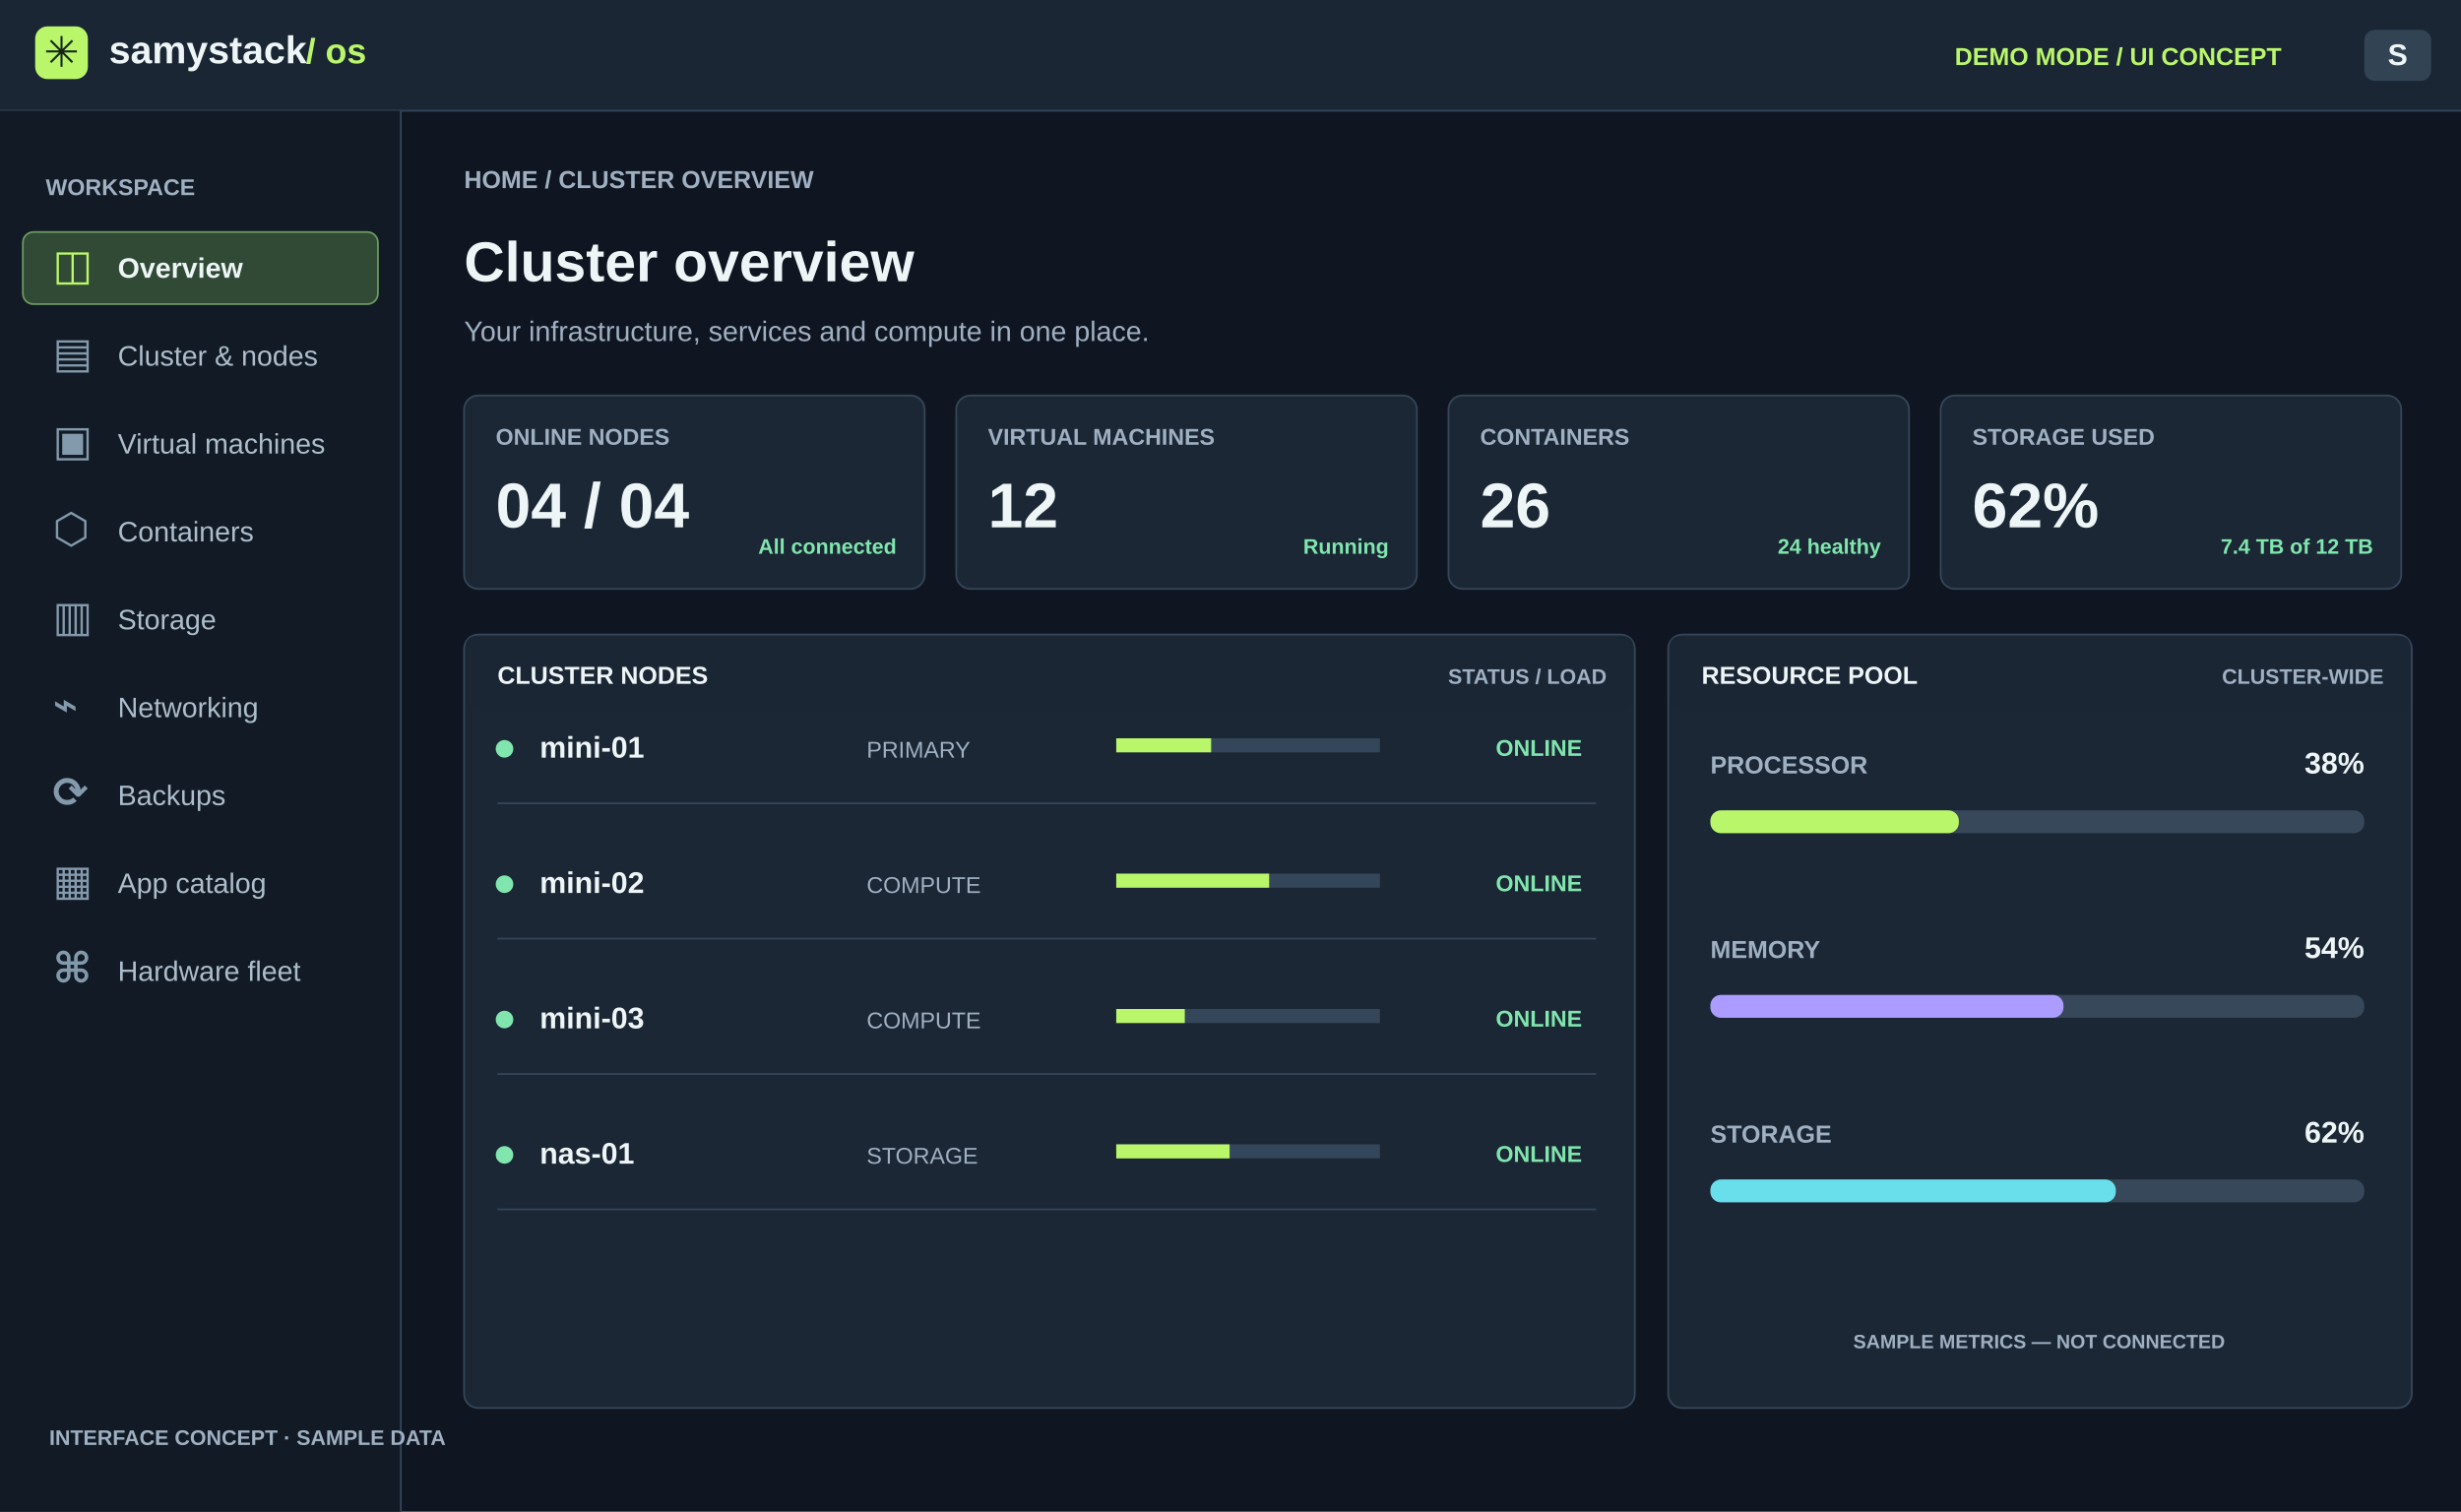
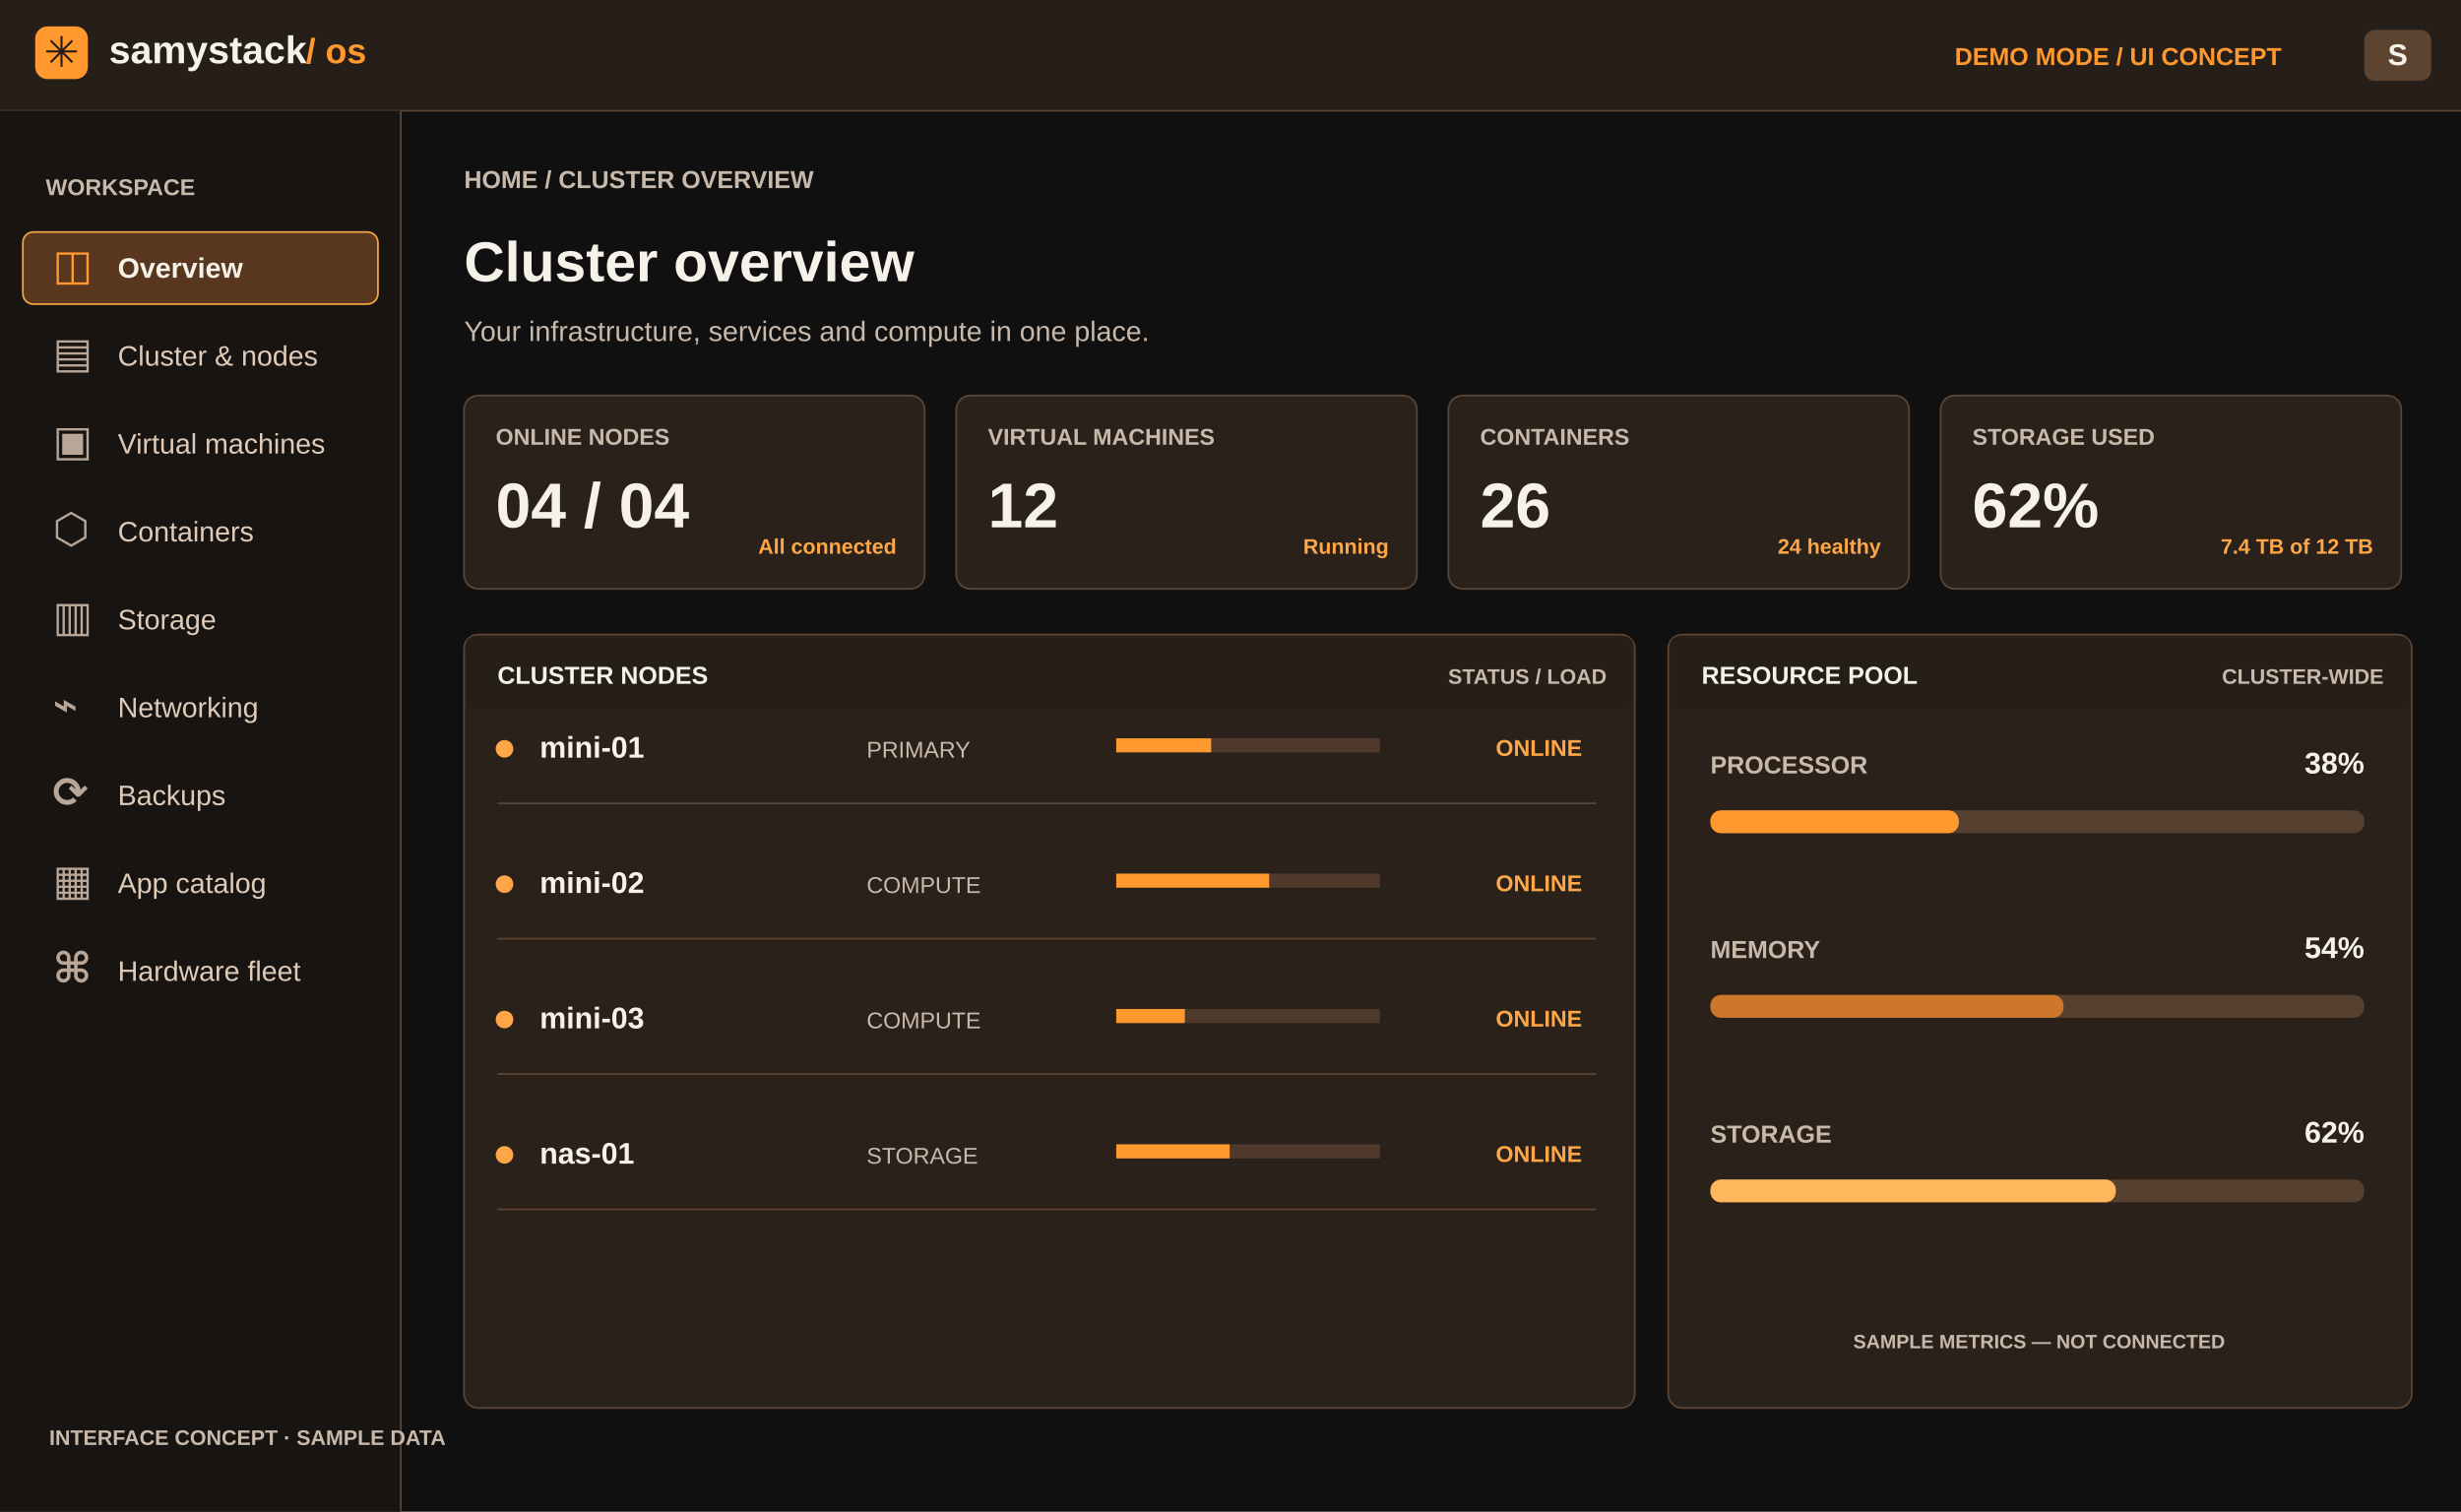
<svg xmlns="http://www.w3.org/2000/svg" viewBox="0 0 1400 860" role="img" aria-label="SamyStackOS interface concept screenshot: Cluster overview">
-   <rect x="0" y="0" width="1400" height="860" rx="0" fill="#101621" stroke="none" />
-   <rect x="0" y="0" width="1400" height="63" rx="0" fill="#1b2635" stroke="none" />
-   <line x1="0" y1="63" x2="1400" y2="63" stroke="#35465a" stroke-width="1" />
-   <rect x="0" y="63" width="228" height="797" rx="0" fill="#121a25" stroke="none" />
-   <line x1="228" y1="63" x2="228" y2="860" stroke="#35465a" stroke-width="1" />
-   <rect x="20" y="15" width="30" height="30" rx="7" fill="#b9f66a" stroke="none" />
-   <text x="35" y="38" font-family="Arial,Helvetica,sans-serif" font-size="24" font-weight="700" fill="#15251b" text-anchor="middle">✳</text>
-   <text x="62" y="36" font-family="Arial,Helvetica,sans-serif" font-size="22" font-weight="700" fill="#edf5f6" text-anchor="start">samystack</text>
-   <text x="174" y="36" font-family="Arial,Helvetica,sans-serif" font-size="20" font-weight="700" fill="#b9f66a" text-anchor="start">/ os</text>
-   <text x="1112" y="37" font-family="Arial,Helvetica,sans-serif" font-size="14" font-weight="700" fill="#b9f66a" text-anchor="start">DEMO MODE / UI CONCEPT</text>
-   <rect x="1345" y="17" width="38" height="29" rx="6" fill="#324454" stroke="none" />
-   <text x="1364" y="37" font-family="Arial,Helvetica,sans-serif" font-size="17" font-weight="700" fill="#edf5f6" text-anchor="middle">S</text>
-   <text x="26" y="111" font-family="Arial,Helvetica,sans-serif" font-size="13" font-weight="700" fill="#9fb0c2" text-anchor="start">WORKSPACE</text>
-   <rect x="13" y="132" width="202" height="41" rx="6" fill="#314a36" stroke="#6b9a60" />
-   <text x="30" y="159" font-family="Arial,Helvetica,sans-serif" font-size="24" font-weight="700" fill="#b9f66a" text-anchor="start">◫</text>
-   <text x="67" y="158" font-family="Arial,Helvetica,sans-serif" font-size="16" font-weight="700" fill="#edf5f6" text-anchor="start">Overview</text>
-   <text x="30" y="209" font-family="Arial,Helvetica,sans-serif" font-size="24" font-weight="700" fill="#839aac" text-anchor="start">▤</text>
-   <text x="67" y="208" font-family="Arial,Helvetica,sans-serif" font-size="16" font-weight="500" fill="#adbdcb" text-anchor="start">Cluster &amp; nodes</text>
-   <text x="30" y="259" font-family="Arial,Helvetica,sans-serif" font-size="24" font-weight="700" fill="#839aac" text-anchor="start">▣</text>
-   <text x="67" y="258" font-family="Arial,Helvetica,sans-serif" font-size="16" font-weight="500" fill="#adbdcb" text-anchor="start">Virtual machines</text>
-   <text x="30" y="309" font-family="Arial,Helvetica,sans-serif" font-size="24" font-weight="700" fill="#839aac" text-anchor="start">⬡</text>
-   <text x="67" y="308" font-family="Arial,Helvetica,sans-serif" font-size="16" font-weight="500" fill="#adbdcb" text-anchor="start">Containers</text>
-   <text x="30" y="359" font-family="Arial,Helvetica,sans-serif" font-size="24" font-weight="700" fill="#839aac" text-anchor="start">▥</text>
-   <text x="67" y="358" font-family="Arial,Helvetica,sans-serif" font-size="16" font-weight="500" fill="#adbdcb" text-anchor="start">Storage</text>
-   <text x="30" y="409" font-family="Arial,Helvetica,sans-serif" font-size="24" font-weight="700" fill="#839aac" text-anchor="start">⌁</text>
-   <text x="67" y="408" font-family="Arial,Helvetica,sans-serif" font-size="16" font-weight="500" fill="#adbdcb" text-anchor="start">Networking</text>
-   <text x="30" y="459" font-family="Arial,Helvetica,sans-serif" font-size="24" font-weight="700" fill="#839aac" text-anchor="start">⟳</text>
-   <text x="67" y="458" font-family="Arial,Helvetica,sans-serif" font-size="16" font-weight="500" fill="#adbdcb" text-anchor="start">Backups</text>
-   <text x="30" y="509" font-family="Arial,Helvetica,sans-serif" font-size="24" font-weight="700" fill="#839aac" text-anchor="start">▦</text>
-   <text x="67" y="508" font-family="Arial,Helvetica,sans-serif" font-size="16" font-weight="500" fill="#adbdcb" text-anchor="start">App catalog</text>
-   <text x="30" y="559" font-family="Arial,Helvetica,sans-serif" font-size="24" font-weight="700" fill="#839aac" text-anchor="start">⌘</text>
-   <text x="67" y="558" font-family="Arial,Helvetica,sans-serif" font-size="16" font-weight="500" fill="#adbdcb" text-anchor="start">Hardware fleet</text>
-   <text x="28" y="822" font-family="Arial,Helvetica,sans-serif" font-size="12" font-weight="600" fill="#9fb0c2" text-anchor="start">INTERFACE CONCEPT · SAMPLE DATA</text>
-   <text x="264" y="107" font-family="Arial,Helvetica,sans-serif" font-size="14" font-weight="700" fill="#9fb0c2" text-anchor="start">HOME  /  CLUSTER OVERVIEW</text>
-   <text x="264" y="160" font-family="Arial,Helvetica,sans-serif" font-size="32" font-weight="700" fill="#edf5f6" text-anchor="start">Cluster overview</text>
-   <text x="264" y="194" font-family="Arial,Helvetica,sans-serif" font-size="16" font-weight="500" fill="#9fb0c2" text-anchor="start">Your infrastructure, services and compute in one place.</text>
-   <rect x="264" y="225" width="262" height="110" rx="8" fill="#1b2735" stroke="#35465a" />
-   <text x="282" y="253" font-family="Arial,Helvetica,sans-serif" font-size="13" font-weight="700" fill="#9fb0c2" text-anchor="start">ONLINE NODES</text>
-   <text x="282" y="300" font-family="Arial,Helvetica,sans-serif" font-size="36" font-weight="700" fill="#edf5f6" text-anchor="start">04 / 04</text>
-   <text x="510" y="315" font-family="Arial,Helvetica,sans-serif" font-size="12" font-weight="600" fill="#80e6ad" text-anchor="end">All connected</text>
-   <rect x="544" y="225" width="262" height="110" rx="8" fill="#1b2735" stroke="#35465a" />
-   <text x="562" y="253" font-family="Arial,Helvetica,sans-serif" font-size="13" font-weight="700" fill="#9fb0c2" text-anchor="start">VIRTUAL MACHINES</text>
-   <text x="562" y="300" font-family="Arial,Helvetica,sans-serif" font-size="36" font-weight="700" fill="#edf5f6" text-anchor="start">12</text>
-   <text x="790" y="315" font-family="Arial,Helvetica,sans-serif" font-size="12" font-weight="600" fill="#80e6ad" text-anchor="end">Running</text>
-   <rect x="824" y="225" width="262" height="110" rx="8" fill="#1b2735" stroke="#35465a" />
-   <text x="842" y="253" font-family="Arial,Helvetica,sans-serif" font-size="13" font-weight="700" fill="#9fb0c2" text-anchor="start">CONTAINERS</text>
-   <text x="842" y="300" font-family="Arial,Helvetica,sans-serif" font-size="36" font-weight="700" fill="#edf5f6" text-anchor="start">26</text>
-   <text x="1070" y="315" font-family="Arial,Helvetica,sans-serif" font-size="12" font-weight="600" fill="#80e6ad" text-anchor="end">24 healthy</text>
-   <rect x="1104" y="225" width="262" height="110" rx="8" fill="#1b2735" stroke="#35465a" />
-   <text x="1122" y="253" font-family="Arial,Helvetica,sans-serif" font-size="13" font-weight="700" fill="#9fb0c2" text-anchor="start">STORAGE USED</text>
-   <text x="1122" y="300" font-family="Arial,Helvetica,sans-serif" font-size="36" font-weight="700" fill="#edf5f6" text-anchor="start">62%</text>
-   <text x="1350" y="315" font-family="Arial,Helvetica,sans-serif" font-size="12" font-weight="600" fill="#80e6ad" text-anchor="end">7.4 TB of 12 TB</text>
-   <rect x="264" y="361" width="666" height="440" rx="8" fill="#1b2735" stroke="#35465a" />
-   <rect x="265" y="362" width="664" height="42" rx="5" fill="#1b2635" stroke="none" />
-   <text x="283" y="389" font-family="Arial,Helvetica,sans-serif" font-size="14" font-weight="700" fill="#edf5f6" text-anchor="start">CLUSTER NODES</text>
-   <text x="914" y="389" font-family="Arial,Helvetica,sans-serif" font-size="12" font-weight="700" fill="#9fb0c2" text-anchor="end">STATUS / LOAD</text>
-   <circle cx="287" cy="426" r="5" fill="#80e6ad" />
-   <text x="307" y="431" font-family="Arial,Helvetica,sans-serif" font-size="17" font-weight="700" fill="#edf5f6" text-anchor="start">mini-01</text>
-   <text x="493" y="431" font-family="Arial,Helvetica,sans-serif" font-size="13" font-weight="500" fill="#9fb0c2" text-anchor="start">PRIMARY</text>
-   <rect x="635" y="420" width="150" height="8" rx="0" fill="#344659" stroke="none" />
-   <rect x="635" y="420" width="54" height="8" rx="0" fill="#b9f66a" stroke="none" />
-   <text x="900" y="430" font-family="Arial,Helvetica,sans-serif" font-size="13" font-weight="700" fill="#80e6ad" text-anchor="end">ONLINE</text>
-   <line x1="283" y1="457" x2="908" y2="457" stroke="#35465a" stroke-width="1" />
-   <circle cx="287" cy="503" r="5" fill="#80e6ad" />
-   <text x="307" y="508" font-family="Arial,Helvetica,sans-serif" font-size="17" font-weight="700" fill="#edf5f6" text-anchor="start">mini-02</text>
-   <text x="493" y="508" font-family="Arial,Helvetica,sans-serif" font-size="13" font-weight="500" fill="#9fb0c2" text-anchor="start">COMPUTE</text>
-   <rect x="635" y="497" width="150" height="8" rx="0" fill="#344659" stroke="none" />
-   <rect x="635" y="497" width="87" height="8" rx="0" fill="#b9f66a" stroke="none" />
-   <text x="900" y="507" font-family="Arial,Helvetica,sans-serif" font-size="13" font-weight="700" fill="#80e6ad" text-anchor="end">ONLINE</text>
-   <line x1="283" y1="534" x2="908" y2="534" stroke="#35465a" stroke-width="1" />
-   <circle cx="287" cy="580" r="5" fill="#80e6ad" />
-   <text x="307" y="585" font-family="Arial,Helvetica,sans-serif" font-size="17" font-weight="700" fill="#edf5f6" text-anchor="start">mini-03</text>
-   <text x="493" y="585" font-family="Arial,Helvetica,sans-serif" font-size="13" font-weight="500" fill="#9fb0c2" text-anchor="start">COMPUTE</text>
-   <rect x="635" y="574" width="150" height="8" rx="0" fill="#344659" stroke="none" />
-   <rect x="635" y="574" width="39" height="8" rx="0" fill="#b9f66a" stroke="none" />
-   <text x="900" y="584" font-family="Arial,Helvetica,sans-serif" font-size="13" font-weight="700" fill="#80e6ad" text-anchor="end">ONLINE</text>
-   <line x1="283" y1="611" x2="908" y2="611" stroke="#35465a" stroke-width="1" />
-   <circle cx="287" cy="657" r="5" fill="#80e6ad" />
-   <text x="307" y="662" font-family="Arial,Helvetica,sans-serif" font-size="17" font-weight="700" fill="#edf5f6" text-anchor="start">nas-01</text>
-   <text x="493" y="662" font-family="Arial,Helvetica,sans-serif" font-size="13" font-weight="500" fill="#9fb0c2" text-anchor="start">STORAGE</text>
-   <rect x="635" y="651" width="150" height="8" rx="0" fill="#344659" stroke="none" />
-   <rect x="635" y="651" width="64.5" height="8" rx="0" fill="#b9f66a" stroke="none" />
-   <text x="900" y="661" font-family="Arial,Helvetica,sans-serif" font-size="13" font-weight="700" fill="#80e6ad" text-anchor="end">ONLINE</text>
-   <line x1="283" y1="688" x2="908" y2="688" stroke="#35465a" stroke-width="1" />
-   <rect x="949" y="361" width="423" height="440" rx="8" fill="#1b2735" stroke="#35465a" />
-   <rect x="950" y="362" width="421" height="42" rx="5" fill="#1b2635" stroke="none" />
-   <text x="968" y="389" font-family="Arial,Helvetica,sans-serif" font-size="14" font-weight="700" fill="#edf5f6" text-anchor="start">RESOURCE POOL</text>
-   <text x="1356" y="389" font-family="Arial,Helvetica,sans-serif" font-size="12" font-weight="700" fill="#9fb0c2" text-anchor="end">CLUSTER-WIDE</text>
-   <text x="973" y="440" font-family="Arial,Helvetica,sans-serif" font-size="14" font-weight="700" fill="#9fb0c2" text-anchor="start">PROCESSOR</text>
-   <text x="1345" y="440" font-family="Arial,Helvetica,sans-serif" font-size="17" font-weight="700" fill="#edf5f6" text-anchor="end">38%</text>
-   <rect x="973" y="461" width="372" height="13" rx="6" fill="#37485b" stroke="none" />
-   <rect x="973" y="461" width="141.36" height="13" rx="6" fill="#b9f66a" stroke="none" />
-   <text x="973" y="545" font-family="Arial,Helvetica,sans-serif" font-size="14" font-weight="700" fill="#9fb0c2" text-anchor="start">MEMORY</text>
-   <text x="1345" y="545" font-family="Arial,Helvetica,sans-serif" font-size="17" font-weight="700" fill="#edf5f6" text-anchor="end">54%</text>
-   <rect x="973" y="566" width="372" height="13" rx="6" fill="#37485b" stroke="none" />
-   <rect x="973" y="566" width="200.88" height="13" rx="6" fill="#ac9cff" stroke="none" />
-   <text x="973" y="650" font-family="Arial,Helvetica,sans-serif" font-size="14" font-weight="700" fill="#9fb0c2" text-anchor="start">STORAGE</text>
-   <text x="1345" y="650" font-family="Arial,Helvetica,sans-serif" font-size="17" font-weight="700" fill="#edf5f6" text-anchor="end">62%</text>
-   <rect x="973" y="671" width="372" height="13" rx="6" fill="#37485b" stroke="none" />
-   <rect x="973" y="671" width="230.64" height="13" rx="6" fill="#69dfec" stroke="none" />
-   <text x="1160" y="767" font-family="Arial,Helvetica,sans-serif" font-size="11" font-weight="700" fill="#9fb0c2" text-anchor="middle">SAMPLE METRICS — NOT CONNECTED</text>
+   <rect x="0" y="0" width="1400" height="860" rx="0" fill="#101010" stroke="none" />
+   <rect x="0" y="0" width="1400" height="63" rx="0" fill="#261e18" stroke="none" />
+   <line x1="0" y1="63" x2="1400" y2="63" stroke="#5c4534" stroke-width="1" />
+   <rect x="0" y="63" width="228" height="797" rx="0" fill="#171412" stroke="none" />
+   <line x1="228" y1="63" x2="228" y2="860" stroke="#5c4534" stroke-width="1" />
+   <rect x="20" y="15" width="30" height="30" rx="7" fill="#ff982e" stroke="none" />
+   <text x="35" y="38" font-family="Arial,Helvetica,sans-serif" font-size="24" font-weight="700" fill="#281b14" text-anchor="middle">✳</text>
+   <text x="62" y="36" font-family="Arial,Helvetica,sans-serif" font-size="22" font-weight="700" fill="#f7f2e9" text-anchor="start">samystack</text>
+   <text x="174" y="36" font-family="Arial,Helvetica,sans-serif" font-size="20" font-weight="700" fill="#ff982e" text-anchor="start">/ os</text>
+   <text x="1112" y="37" font-family="Arial,Helvetica,sans-serif" font-size="14" font-weight="700" fill="#ff982e" text-anchor="start">DEMO MODE / UI CONCEPT</text>
+   <rect x="1345" y="17" width="38" height="29" rx="6" fill="#5c4431" stroke="none" />
+   <text x="1364" y="37" font-family="Arial,Helvetica,sans-serif" font-size="17" font-weight="700" fill="#f7f2e9" text-anchor="middle">S</text>
+   <text x="26" y="111" font-family="Arial,Helvetica,sans-serif" font-size="13" font-weight="700" fill="#c9b9aa" text-anchor="start">WORKSPACE</text>
+   <rect x="13" y="132" width="202" height="41" rx="6" fill="#59371f" stroke="#f1a443" />
+   <text x="30" y="159" font-family="Arial,Helvetica,sans-serif" font-size="24" font-weight="700" fill="#ff982e" text-anchor="start">◫</text>
+   <text x="67" y="158" font-family="Arial,Helvetica,sans-serif" font-size="16" font-weight="700" fill="#f7f2e9" text-anchor="start">Overview</text>
+   <text x="30" y="209" font-family="Arial,Helvetica,sans-serif" font-size="24" font-weight="700" fill="#b9a696" text-anchor="start">▤</text>
+   <text x="67" y="208" font-family="Arial,Helvetica,sans-serif" font-size="16" font-weight="500" fill="#e0cbb8" text-anchor="start">Cluster &amp; nodes</text>
+   <text x="30" y="259" font-family="Arial,Helvetica,sans-serif" font-size="24" font-weight="700" fill="#b9a696" text-anchor="start">▣</text>
+   <text x="67" y="258" font-family="Arial,Helvetica,sans-serif" font-size="16" font-weight="500" fill="#e0cbb8" text-anchor="start">Virtual machines</text>
+   <text x="30" y="309" font-family="Arial,Helvetica,sans-serif" font-size="24" font-weight="700" fill="#b9a696" text-anchor="start">⬡</text>
+   <text x="67" y="308" font-family="Arial,Helvetica,sans-serif" font-size="16" font-weight="500" fill="#e0cbb8" text-anchor="start">Containers</text>
+   <text x="30" y="359" font-family="Arial,Helvetica,sans-serif" font-size="24" font-weight="700" fill="#b9a696" text-anchor="start">▥</text>
+   <text x="67" y="358" font-family="Arial,Helvetica,sans-serif" font-size="16" font-weight="500" fill="#e0cbb8" text-anchor="start">Storage</text>
+   <text x="30" y="409" font-family="Arial,Helvetica,sans-serif" font-size="24" font-weight="700" fill="#b9a696" text-anchor="start">⌁</text>
+   <text x="67" y="408" font-family="Arial,Helvetica,sans-serif" font-size="16" font-weight="500" fill="#e0cbb8" text-anchor="start">Networking</text>
+   <text x="30" y="459" font-family="Arial,Helvetica,sans-serif" font-size="24" font-weight="700" fill="#b9a696" text-anchor="start">⟳</text>
+   <text x="67" y="458" font-family="Arial,Helvetica,sans-serif" font-size="16" font-weight="500" fill="#e0cbb8" text-anchor="start">Backups</text>
+   <text x="30" y="509" font-family="Arial,Helvetica,sans-serif" font-size="24" font-weight="700" fill="#b9a696" text-anchor="start">▦</text>
+   <text x="67" y="508" font-family="Arial,Helvetica,sans-serif" font-size="16" font-weight="500" fill="#e0cbb8" text-anchor="start">App catalog</text>
+   <text x="30" y="559" font-family="Arial,Helvetica,sans-serif" font-size="24" font-weight="700" fill="#b9a696" text-anchor="start">⌘</text>
+   <text x="67" y="558" font-family="Arial,Helvetica,sans-serif" font-size="16" font-weight="500" fill="#e0cbb8" text-anchor="start">Hardware fleet</text>
+   <text x="28" y="822" font-family="Arial,Helvetica,sans-serif" font-size="12" font-weight="600" fill="#c9b9aa" text-anchor="start">INTERFACE CONCEPT · SAMPLE DATA</text>
+   <text x="264" y="107" font-family="Arial,Helvetica,sans-serif" font-size="14" font-weight="700" fill="#c9b9aa" text-anchor="start">HOME  /  CLUSTER OVERVIEW</text>
+   <text x="264" y="160" font-family="Arial,Helvetica,sans-serif" font-size="32" font-weight="700" fill="#f7f2e9" text-anchor="start">Cluster overview</text>
+   <text x="264" y="194" font-family="Arial,Helvetica,sans-serif" font-size="16" font-weight="500" fill="#c9b9aa" text-anchor="start">Your infrastructure, services and compute in one place.</text>
+   <rect x="264" y="225" width="262" height="110" rx="8" fill="#2a211b" stroke="#5c4534" />
+   <text x="282" y="253" font-family="Arial,Helvetica,sans-serif" font-size="13" font-weight="700" fill="#c9b9aa" text-anchor="start">ONLINE NODES</text>
+   <text x="282" y="300" font-family="Arial,Helvetica,sans-serif" font-size="36" font-weight="700" fill="#f7f2e9" text-anchor="start">04 / 04</text>
+   <text x="510" y="315" font-family="Arial,Helvetica,sans-serif" font-size="12" font-weight="600" fill="#ffa746" text-anchor="end">All connected</text>
+   <rect x="544" y="225" width="262" height="110" rx="8" fill="#2a211b" stroke="#5c4534" />
+   <text x="562" y="253" font-family="Arial,Helvetica,sans-serif" font-size="13" font-weight="700" fill="#c9b9aa" text-anchor="start">VIRTUAL MACHINES</text>
+   <text x="562" y="300" font-family="Arial,Helvetica,sans-serif" font-size="36" font-weight="700" fill="#f7f2e9" text-anchor="start">12</text>
+   <text x="790" y="315" font-family="Arial,Helvetica,sans-serif" font-size="12" font-weight="600" fill="#ffa746" text-anchor="end">Running</text>
+   <rect x="824" y="225" width="262" height="110" rx="8" fill="#2a211b" stroke="#5c4534" />
+   <text x="842" y="253" font-family="Arial,Helvetica,sans-serif" font-size="13" font-weight="700" fill="#c9b9aa" text-anchor="start">CONTAINERS</text>
+   <text x="842" y="300" font-family="Arial,Helvetica,sans-serif" font-size="36" font-weight="700" fill="#f7f2e9" text-anchor="start">26</text>
+   <text x="1070" y="315" font-family="Arial,Helvetica,sans-serif" font-size="12" font-weight="600" fill="#ffa746" text-anchor="end">24 healthy</text>
+   <rect x="1104" y="225" width="262" height="110" rx="8" fill="#2a211b" stroke="#5c4534" />
+   <text x="1122" y="253" font-family="Arial,Helvetica,sans-serif" font-size="13" font-weight="700" fill="#c9b9aa" text-anchor="start">STORAGE USED</text>
+   <text x="1122" y="300" font-family="Arial,Helvetica,sans-serif" font-size="36" font-weight="700" fill="#f7f2e9" text-anchor="start">62%</text>
+   <text x="1350" y="315" font-family="Arial,Helvetica,sans-serif" font-size="12" font-weight="600" fill="#ffa746" text-anchor="end">7.4 TB of 12 TB</text>
+   <rect x="264" y="361" width="666" height="440" rx="8" fill="#2a211b" stroke="#5c4534" />
+   <rect x="265" y="362" width="664" height="42" rx="5" fill="#261e18" stroke="none" />
+   <text x="283" y="389" font-family="Arial,Helvetica,sans-serif" font-size="14" font-weight="700" fill="#f7f2e9" text-anchor="start">CLUSTER NODES</text>
+   <text x="914" y="389" font-family="Arial,Helvetica,sans-serif" font-size="12" font-weight="700" fill="#c9b9aa" text-anchor="end">STATUS / LOAD</text>
+   <circle cx="287" cy="426" r="5" fill="#ffa746" />
+   <text x="307" y="431" font-family="Arial,Helvetica,sans-serif" font-size="17" font-weight="700" fill="#f7f2e9" text-anchor="start">mini-01</text>
+   <text x="493" y="431" font-family="Arial,Helvetica,sans-serif" font-size="13" font-weight="500" fill="#c9b9aa" text-anchor="start">PRIMARY</text>
+   <rect x="635" y="420" width="150" height="8" rx="0" fill="#4f392a" stroke="none" />
+   <rect x="635" y="420" width="54" height="8" rx="0" fill="#ff982e" stroke="none" />
+   <text x="900" y="430" font-family="Arial,Helvetica,sans-serif" font-size="13" font-weight="700" fill="#ffa746" text-anchor="end">ONLINE</text>
+   <line x1="283" y1="457" x2="908" y2="457" stroke="#5c4534" stroke-width="1" />
+   <circle cx="287" cy="503" r="5" fill="#ffa746" />
+   <text x="307" y="508" font-family="Arial,Helvetica,sans-serif" font-size="17" font-weight="700" fill="#f7f2e9" text-anchor="start">mini-02</text>
+   <text x="493" y="508" font-family="Arial,Helvetica,sans-serif" font-size="13" font-weight="500" fill="#c9b9aa" text-anchor="start">COMPUTE</text>
+   <rect x="635" y="497" width="150" height="8" rx="0" fill="#4f392a" stroke="none" />
+   <rect x="635" y="497" width="87" height="8" rx="0" fill="#ff982e" stroke="none" />
+   <text x="900" y="507" font-family="Arial,Helvetica,sans-serif" font-size="13" font-weight="700" fill="#ffa746" text-anchor="end">ONLINE</text>
+   <line x1="283" y1="534" x2="908" y2="534" stroke="#5c4534" stroke-width="1" />
+   <circle cx="287" cy="580" r="5" fill="#ffa746" />
+   <text x="307" y="585" font-family="Arial,Helvetica,sans-serif" font-size="17" font-weight="700" fill="#f7f2e9" text-anchor="start">mini-03</text>
+   <text x="493" y="585" font-family="Arial,Helvetica,sans-serif" font-size="13" font-weight="500" fill="#c9b9aa" text-anchor="start">COMPUTE</text>
+   <rect x="635" y="574" width="150" height="8" rx="0" fill="#4f392a" stroke="none" />
+   <rect x="635" y="574" width="39" height="8" rx="0" fill="#ff982e" stroke="none" />
+   <text x="900" y="584" font-family="Arial,Helvetica,sans-serif" font-size="13" font-weight="700" fill="#ffa746" text-anchor="end">ONLINE</text>
+   <line x1="283" y1="611" x2="908" y2="611" stroke="#5c4534" stroke-width="1" />
+   <circle cx="287" cy="657" r="5" fill="#ffa746" />
+   <text x="307" y="662" font-family="Arial,Helvetica,sans-serif" font-size="17" font-weight="700" fill="#f7f2e9" text-anchor="start">nas-01</text>
+   <text x="493" y="662" font-family="Arial,Helvetica,sans-serif" font-size="13" font-weight="500" fill="#c9b9aa" text-anchor="start">STORAGE</text>
+   <rect x="635" y="651" width="150" height="8" rx="0" fill="#4f392a" stroke="none" />
+   <rect x="635" y="651" width="64.5" height="8" rx="0" fill="#ff982e" stroke="none" />
+   <text x="900" y="661" font-family="Arial,Helvetica,sans-serif" font-size="13" font-weight="700" fill="#ffa746" text-anchor="end">ONLINE</text>
+   <line x1="283" y1="688" x2="908" y2="688" stroke="#5c4534" stroke-width="1" />
+   <rect x="949" y="361" width="423" height="440" rx="8" fill="#2a211b" stroke="#5c4534" />
+   <rect x="950" y="362" width="421" height="42" rx="5" fill="#261e18" stroke="none" />
+   <text x="968" y="389" font-family="Arial,Helvetica,sans-serif" font-size="14" font-weight="700" fill="#f7f2e9" text-anchor="start">RESOURCE POOL</text>
+   <text x="1356" y="389" font-family="Arial,Helvetica,sans-serif" font-size="12" font-weight="700" fill="#c9b9aa" text-anchor="end">CLUSTER-WIDE</text>
+   <text x="973" y="440" font-family="Arial,Helvetica,sans-serif" font-size="14" font-weight="700" fill="#c9b9aa" text-anchor="start">PROCESSOR</text>
+   <text x="1345" y="440" font-family="Arial,Helvetica,sans-serif" font-size="17" font-weight="700" fill="#f7f2e9" text-anchor="end">38%</text>
+   <rect x="973" y="461" width="372" height="13" rx="6" fill="#56402f" stroke="none" />
+   <rect x="973" y="461" width="141.36" height="13" rx="6" fill="#ff982e" stroke="none" />
+   <text x="973" y="545" font-family="Arial,Helvetica,sans-serif" font-size="14" font-weight="700" fill="#c9b9aa" text-anchor="start">MEMORY</text>
+   <text x="1345" y="545" font-family="Arial,Helvetica,sans-serif" font-size="17" font-weight="700" fill="#f7f2e9" text-anchor="end">54%</text>
+   <rect x="973" y="566" width="372" height="13" rx="6" fill="#56402f" stroke="none" />
+   <rect x="973" y="566" width="200.88" height="13" rx="6" fill="#cc7729" stroke="none" />
+   <text x="973" y="650" font-family="Arial,Helvetica,sans-serif" font-size="14" font-weight="700" fill="#c9b9aa" text-anchor="start">STORAGE</text>
+   <text x="1345" y="650" font-family="Arial,Helvetica,sans-serif" font-size="17" font-weight="700" fill="#f7f2e9" text-anchor="end">62%</text>
+   <rect x="973" y="671" width="372" height="13" rx="6" fill="#56402f" stroke="none" />
+   <rect x="973" y="671" width="230.64" height="13" rx="6" fill="#ffb75c" stroke="none" />
+   <text x="1160" y="767" font-family="Arial,Helvetica,sans-serif" font-size="11" font-weight="700" fill="#c9b9aa" text-anchor="middle">SAMPLE METRICS — NOT CONNECTED</text>
</svg>
